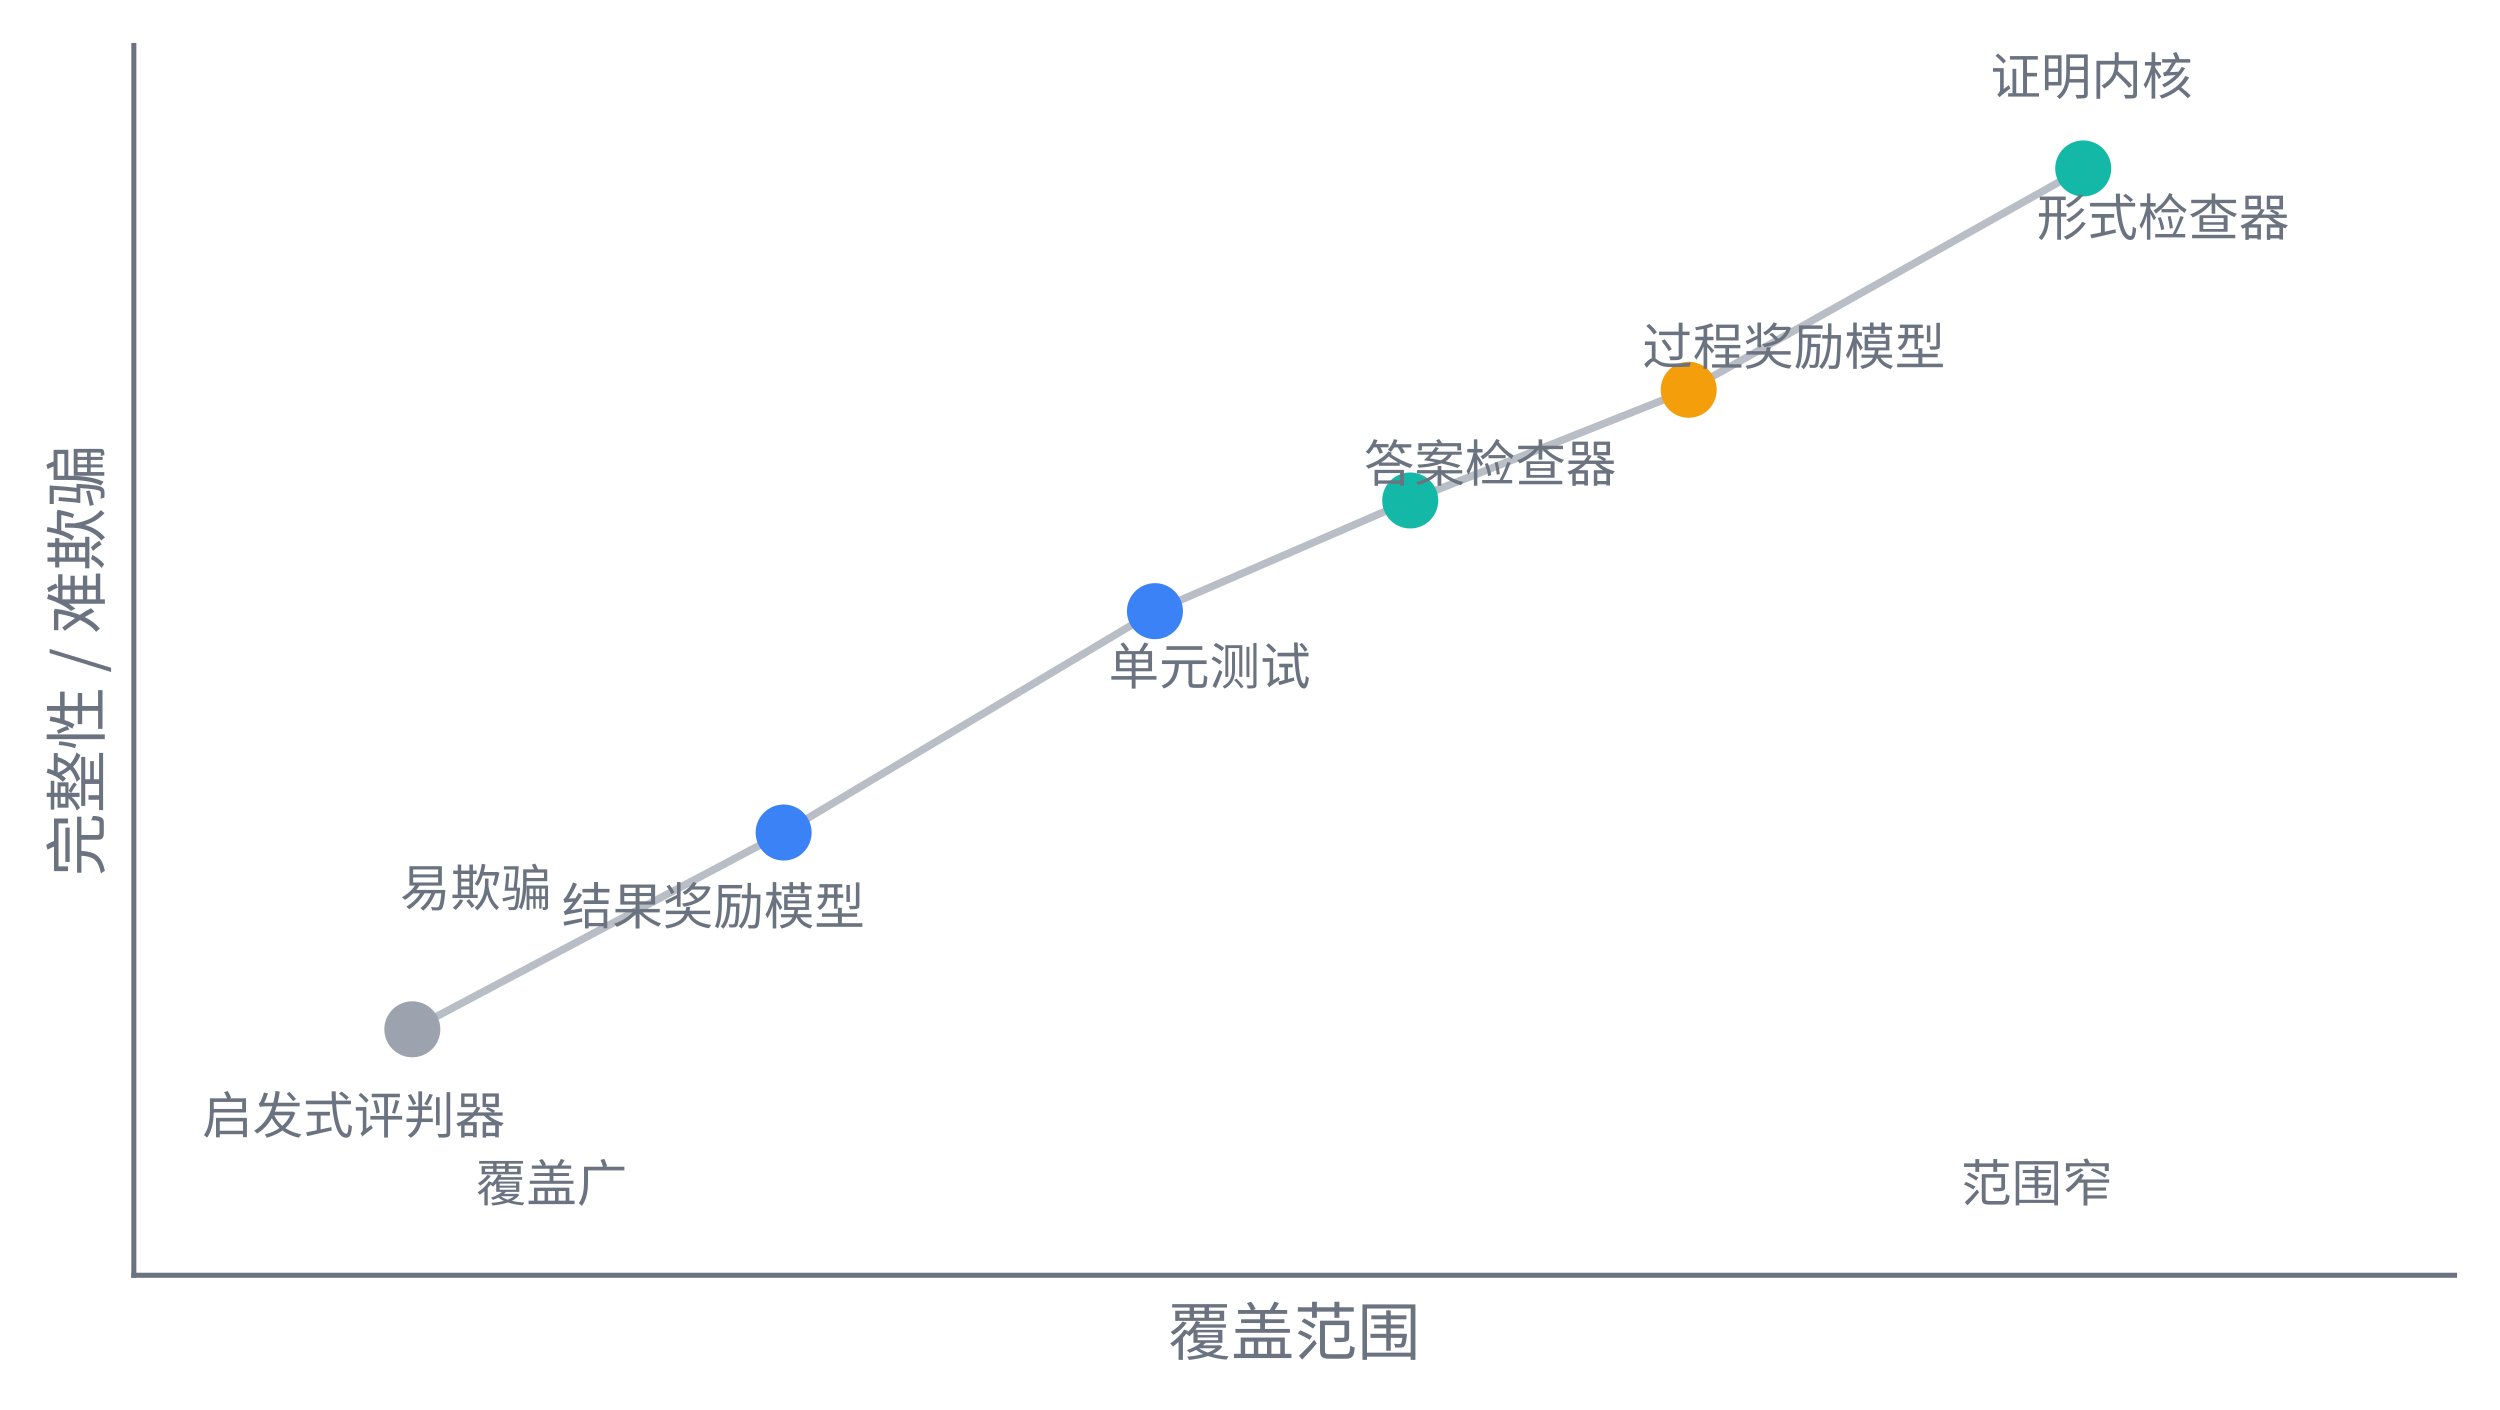
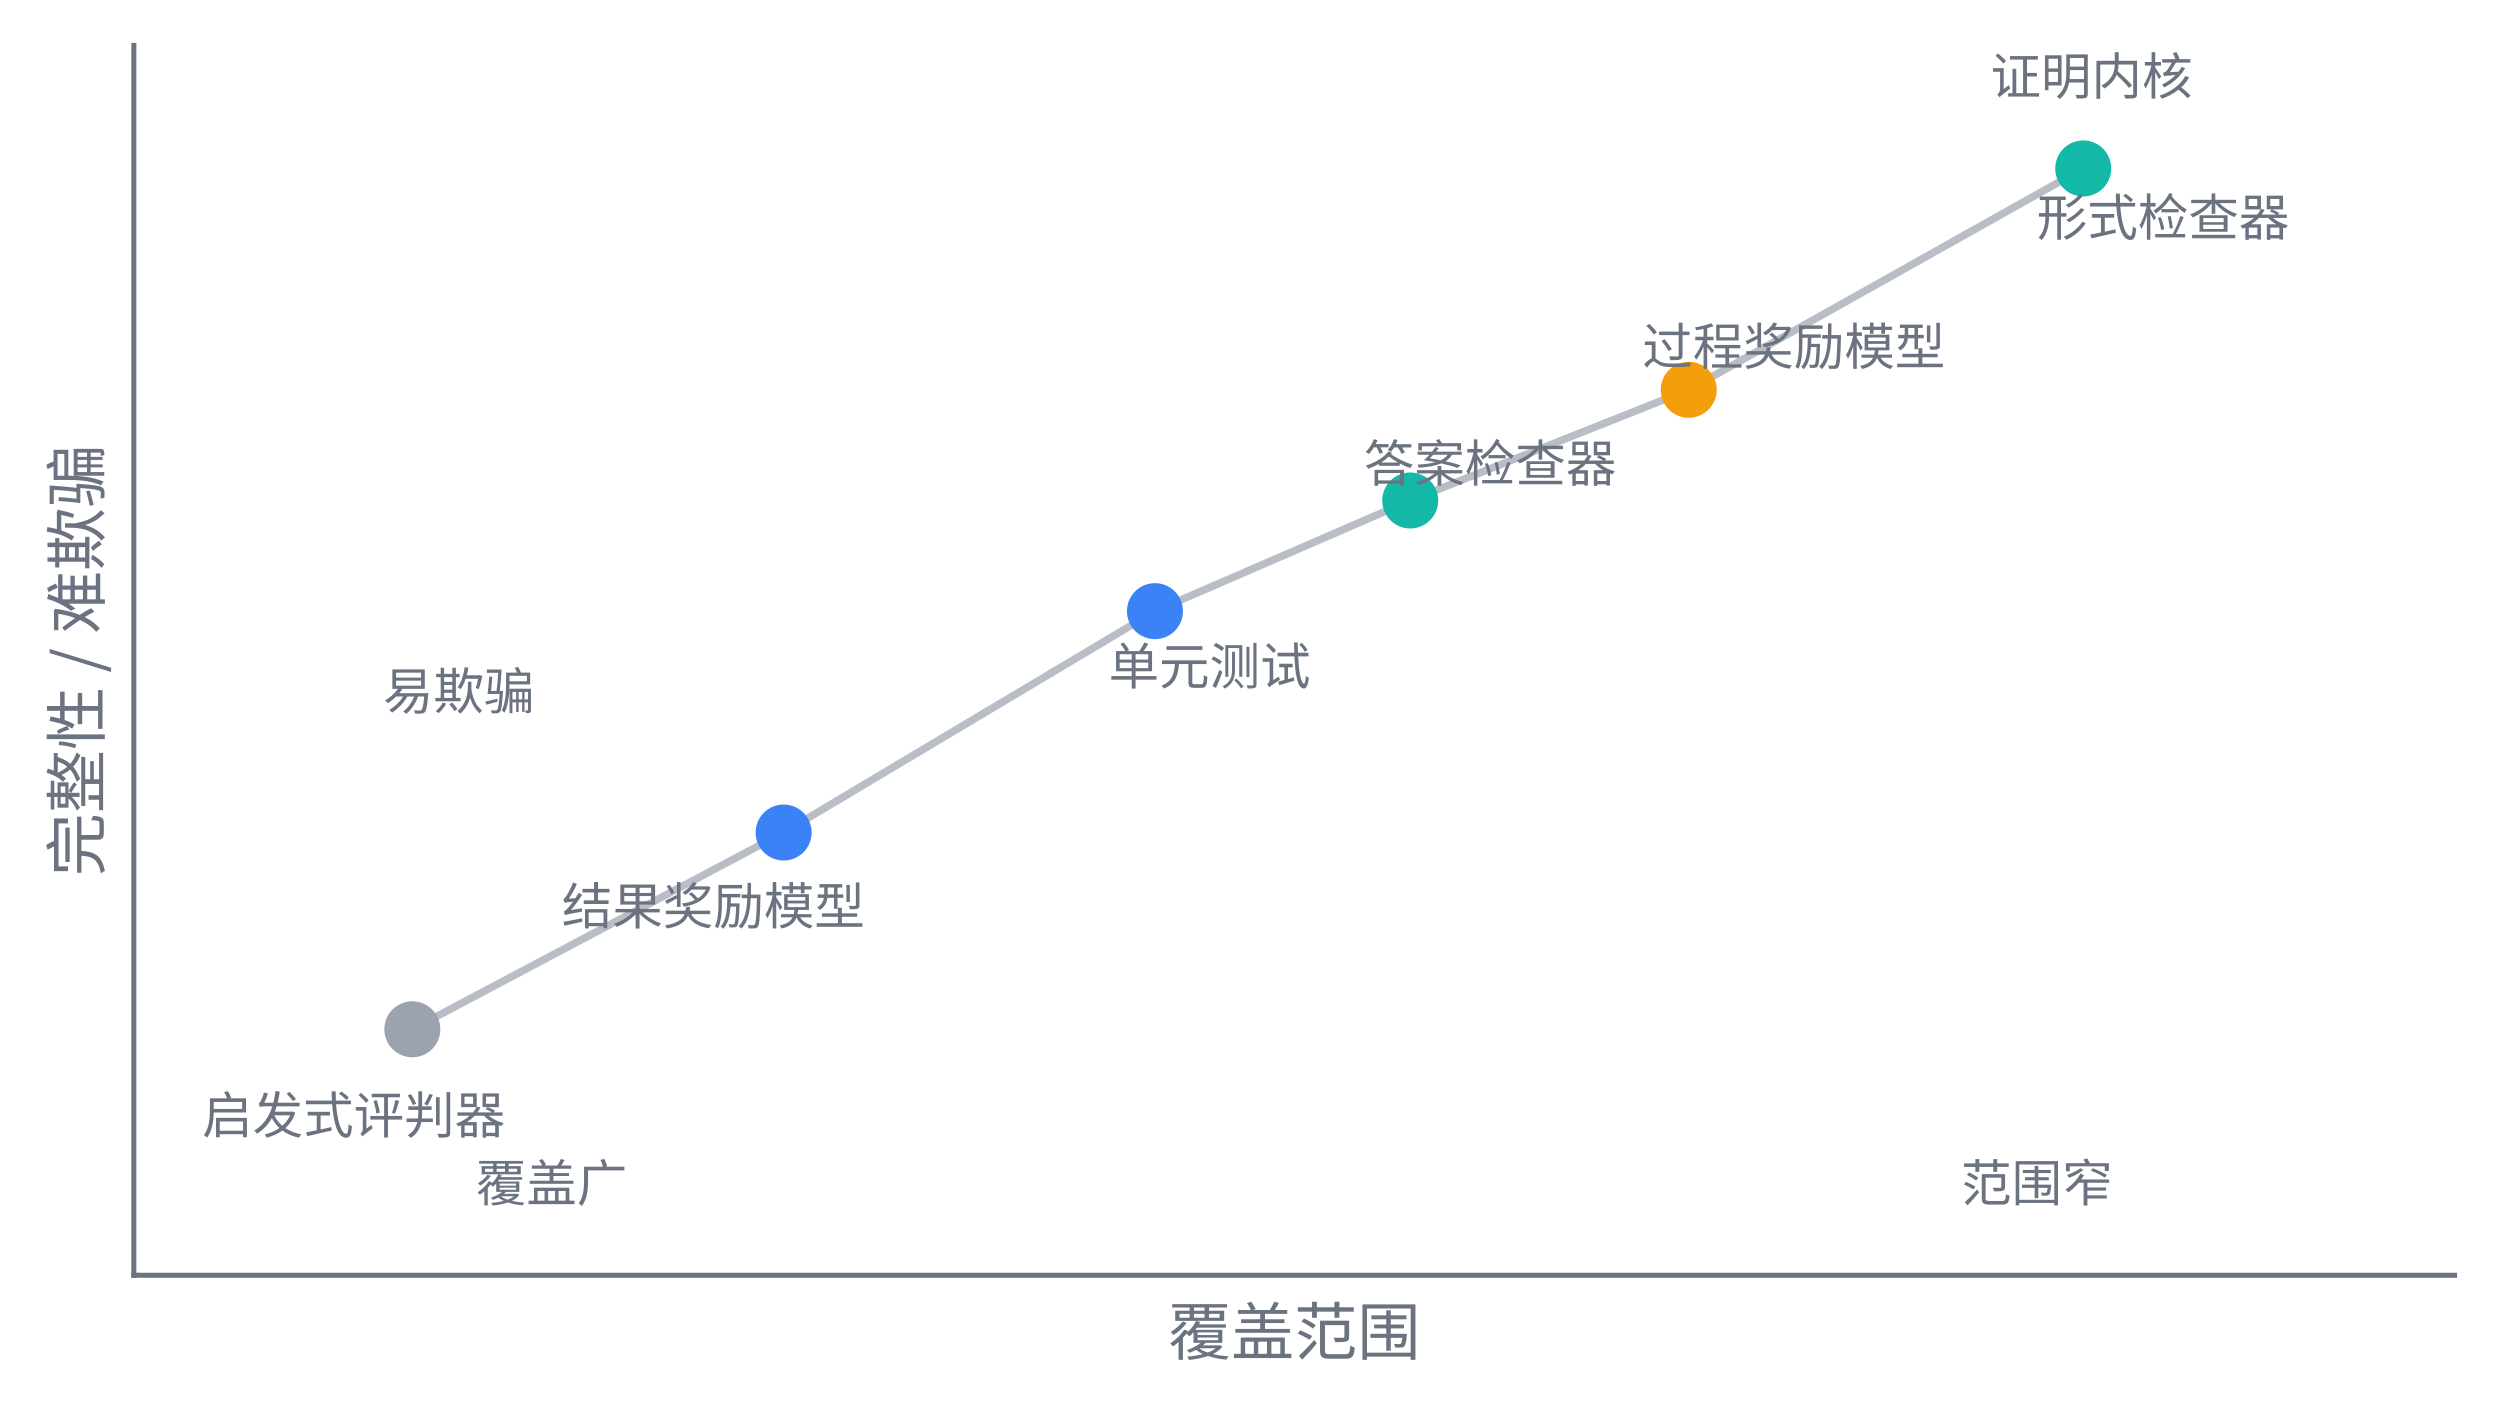
<svg xmlns="http://www.w3.org/2000/svg" xmlns:xlink="http://www.w3.org/1999/xlink" width="396pt" height="223.2pt" viewBox="0 0 396 223.2" version="1.1">
  <defs>
    <style type="text/css">*{stroke-linejoin: round; stroke-linecap: butt}</style>
  </defs>
  <g id="figure_1">
    <g id="patch_1">
      <path d="M 0 223.2 L 396 223.2 L 396 0 L 0 0 L 0 223.2 z " style="fill: none" />
    </g>
    <g id="axes_1">
      <g id="patch_2">
        <path d="M 21.2 202 L 388.8 202 L 388.8 7.2 L 21.2 7.2 L 21.2 202 z " style="fill: none" />
      </g>
      <g id="matplotlib.axis_1">
        <g id="text_1">
          <text style="font-size: 10px; font-family: 'PingFang SC', 'Heiti SC', 'STHeiti', 'Noto Sans CJK SC', 'Microsoft YaHei', 'SimHei', 'Arial Unicode MS', 'DejaVu Sans', sans-serif; text-anchor: middle; fill: #6b7280" x="205" y="214.6" transform="rotate(-0 205 214.6)">覆盖范围</text>
        </g>
      </g>
      <g id="matplotlib.axis_2">
        <g id="text_2">
          <text style="font-size: 10px; font-family: 'PingFang SC', 'Heiti SC', 'STHeiti', 'Noto Sans CJK SC', 'Microsoft YaHei', 'SimHei', 'Arial Unicode MS', 'DejaVu Sans', sans-serif; text-anchor: middle; fill: #6b7280" x="15.8" y="104.6" transform="rotate(-90 15.8 104.6)">完整性 / 难欺骗</text>
        </g>
      </g>
      <g id="line2d_1">
-         <path d="M 65.312 163.04 L 124.128 131.872 L 182.944 96.808 L 223.38 79.276 L 267.492 61.744 L 329.984 26.68 " clip-path="url(#p54d49ce1db)" style="fill: none; stroke: #9ca3af; stroke-opacity: 0.7; stroke-width: 1.2; stroke-linecap: square" />
+         <path d="M 65.312 163.04 L 124.128 131.872 L 182.944 96.808 L 223.38 79.276 L 267.492 61.744 L 329.984 26.68 " clip-path="url(#pcf5adfdc57)" style="fill: none; stroke: #9ca3af; stroke-opacity: 0.7; stroke-width: 1.2; stroke-linecap: square" />
      </g>
      <g id="patch_3">
        <path d="M 21.2 202 L 21.2 7.2 " style="fill: none; stroke: #6b7280; stroke-width: 0.8; stroke-linejoin: miter; stroke-linecap: square" />
      </g>
      <g id="patch_4">
        <path d="M 21.2 202 L 388.8 202 " style="fill: none; stroke: #6b7280; stroke-width: 0.8; stroke-linejoin: miter; stroke-linecap: square" />
      </g>
      <g id="PathCollection_1">
        <defs>
-           <path id="m2ae70dba81" d="M 0 3.937 C 1.044 3.937 2.046 3.522 2.784 2.784 C 3.522 2.046 3.937 1.044 3.937 0 C 3.937 -1.044 3.522 -2.046 2.784 -2.784 C 2.046 -3.522 1.044 -3.937 0 -3.937 C -1.044 -3.937 -2.046 -3.522 -2.784 -2.784 C -3.522 -2.046 -3.937 -1.044 -3.937 0 C -3.937 1.044 -3.522 2.046 -2.784 2.784 C -2.046 3.522 -1.044 3.937 0 3.937 z " style="stroke: #9ca3af" />
+           <path id="m80a569c516" d="M 0 3.937 C 1.044 3.937 2.046 3.522 2.784 2.784 C 3.522 2.046 3.937 1.044 3.937 0 C 3.937 -1.044 3.522 -2.046 2.784 -2.784 C 2.046 -3.522 1.044 -3.937 0 -3.937 C -1.044 -3.937 -2.046 -3.522 -2.784 -2.784 C -3.522 -2.046 -3.937 -1.044 -3.937 0 C -3.937 1.044 -3.522 2.046 -2.784 2.784 C -2.046 3.522 -1.044 3.937 0 3.937 z " style="stroke: #9ca3af" />
        </defs>
-         <g clip-path="url(#p54d49ce1db)">
-           <use xlink:href="#m2ae70dba81" x="65.312" y="163.04" style="fill: #9ca3af; stroke: #9ca3af" />
+         <g clip-path="url(#pcf5adfdc57)">
+           <use xlink:href="#m80a569c516" x="65.312" y="163.04" style="fill: #9ca3af; stroke: #9ca3af" />
        </g>
      </g>
      <g id="text_3">
        <text style="font-size: 8px; font-family: 'PingFang SC', 'Heiti SC', 'STHeiti', 'Noto Sans CJK SC', 'Microsoft YaHei', 'SimHei', 'Arial Unicode MS', 'DejaVu Sans', sans-serif; text-anchor: end; fill: #6b7280" x="80.016" y="179.556" transform="rotate(-0 80.016 179.556)">启发式评判器</text>
      </g>
      <g id="PathCollection_2">
        <defs>
-           <path id="mb03567b243" d="M 0 3.937 C 1.044 3.937 2.046 3.522 2.784 2.784 C 3.522 2.046 3.937 1.044 3.937 0 C 3.937 -1.044 3.522 -2.046 2.784 -2.784 C 2.046 -3.522 1.044 -3.937 0 -3.937 C -1.044 -3.937 -2.046 -3.522 -2.784 -2.784 C -3.522 -2.046 -3.937 -1.044 -3.937 0 C -3.937 1.044 -3.522 2.046 -2.784 2.784 C -2.046 3.522 -1.044 3.937 0 3.937 z " style="stroke: #3b82f6" />
+           <path id="me3b023e19d" d="M 0 3.937 C 1.044 3.937 2.046 3.522 2.784 2.784 C 3.522 2.046 3.937 1.044 3.937 0 C 3.937 -1.044 3.522 -2.046 2.784 -2.784 C 2.046 -3.522 1.044 -3.937 0 -3.937 C -1.044 -3.937 -2.046 -3.522 -2.784 -2.784 C -3.522 -2.046 -3.937 -1.044 -3.937 0 C -3.937 1.044 -3.522 2.046 -2.784 2.784 C -2.046 3.522 -1.044 3.937 0 3.937 z " style="stroke: #3b82f6" />
        </defs>
-         <g clip-path="url(#p54d49ce1db)">
-           <use xlink:href="#mb03567b243" x="124.128" y="131.872" style="fill: #3b82f6; stroke: #3b82f6" />
+         <g clip-path="url(#pcf5adfdc57)">
+           <use xlink:href="#me3b023e19d" x="124.128" y="131.872" style="fill: #3b82f6; stroke: #3b82f6" />
        </g>
      </g>
      <g id="text_4">
        <text style="font-size: 8px; font-family: 'PingFang SC', 'Heiti SC', 'STHeiti', 'Noto Sans CJK SC', 'Microsoft YaHei', 'SimHei', 'Arial Unicode MS', 'DejaVu Sans', sans-serif; text-anchor: end; fill: #6b7280" x="136.994" y="146.44" transform="rotate(-0 136.994 146.44)">结果奖励模型</text>
      </g>
      <g id="PathCollection_3">
-         <g clip-path="url(#p54d49ce1db)">
-           <use xlink:href="#mb03567b243" x="182.944" y="96.808" style="fill: #3b82f6; stroke: #3b82f6" />
+         <g clip-path="url(#pcf5adfdc57)">
+           <use xlink:href="#me3b023e19d" x="182.944" y="96.808" style="fill: #3b82f6; stroke: #3b82f6" />
        </g>
      </g>
      <g id="text_5">
        <text style="font-size: 8px; font-family: 'PingFang SC', 'Heiti SC', 'STHeiti', 'Noto Sans CJK SC', 'Microsoft YaHei', 'SimHei', 'Arial Unicode MS', 'DejaVu Sans', sans-serif; text-anchor: start; fill: #6b7280" x="175.592" y="108.454" transform="rotate(-0 175.592 108.454)">单元测试</text>
      </g>
      <g id="PathCollection_4">
        <defs>
-           <path id="m8626cbcb92" d="M 0 3.937 C 1.044 3.937 2.046 3.522 2.784 2.784 C 3.522 2.046 3.937 1.044 3.937 0 C 3.937 -1.044 3.522 -2.046 2.784 -2.784 C 2.046 -3.522 1.044 -3.937 0 -3.937 C -1.044 -3.937 -2.046 -3.522 -2.784 -2.784 C -3.522 -2.046 -3.937 -1.044 -3.937 0 C -3.937 1.044 -3.522 2.046 -2.784 2.784 C -2.046 3.522 -1.044 3.937 0 3.937 z " style="stroke: #14b8a6" />
+           <path id="m197d7d8478" d="M 0 3.937 C 1.044 3.937 2.046 3.522 2.784 2.784 C 3.522 2.046 3.937 1.044 3.937 0 C 3.937 -1.044 3.522 -2.046 2.784 -2.784 C 2.046 -3.522 1.044 -3.937 0 -3.937 C -1.044 -3.937 -2.046 -3.522 -2.784 -2.784 C -3.522 -2.046 -3.937 -1.044 -3.937 0 C -3.937 1.044 -3.522 2.046 -2.784 2.784 C -2.046 3.522 -1.044 3.937 0 3.937 z " style="stroke: #14b8a6" />
        </defs>
-         <g clip-path="url(#p54d49ce1db)">
-           <use xlink:href="#m8626cbcb92" x="223.38" y="79.276" style="fill: #14b8a6; stroke: #14b8a6" />
+         <g clip-path="url(#pcf5adfdc57)">
+           <use xlink:href="#m197d7d8478" x="223.38" y="79.276" style="fill: #14b8a6; stroke: #14b8a6" />
        </g>
      </g>
      <g id="text_6">
        <text style="font-size: 8px; font-family: 'PingFang SC', 'Heiti SC', 'STHeiti', 'Noto Sans CJK SC', 'Microsoft YaHei', 'SimHei', 'Arial Unicode MS', 'DejaVu Sans', sans-serif; text-anchor: start; fill: #6b7280" x="216.028" y="76.312" transform="rotate(-0 216.028 76.312)">答案检查器</text>
      </g>
      <g id="PathCollection_5">
        <defs>
-           <path id="m405f30047f" d="M 0 3.937 C 1.044 3.937 2.046 3.522 2.784 2.784 C 3.522 2.046 3.937 1.044 3.937 0 C 3.937 -1.044 3.522 -2.046 2.784 -2.784 C 2.046 -3.522 1.044 -3.937 0 -3.937 C -1.044 -3.937 -2.046 -3.522 -2.784 -2.784 C -3.522 -2.046 -3.937 -1.044 -3.937 0 C -3.937 1.044 -3.522 2.046 -2.784 2.784 C -2.046 3.522 -1.044 3.937 0 3.937 z " style="stroke: #f59e0b" />
+           <path id="med8724e86c" d="M 0 3.937 C 1.044 3.937 2.046 3.522 2.784 2.784 C 3.522 2.046 3.937 1.044 3.937 0 C 3.937 -1.044 3.522 -2.046 2.784 -2.784 C 2.046 -3.522 1.044 -3.937 0 -3.937 C -1.044 -3.937 -2.046 -3.522 -2.784 -2.784 C -3.522 -2.046 -3.937 -1.044 -3.937 0 C -3.937 1.044 -3.522 2.046 -2.784 2.784 C -2.046 3.522 -1.044 3.937 0 3.937 z " style="stroke: #f59e0b" />
        </defs>
-         <g clip-path="url(#p54d49ce1db)">
-           <use xlink:href="#m405f30047f" x="267.492" y="61.744" style="fill: #f59e0b; stroke: #f59e0b" />
+         <g clip-path="url(#pcf5adfdc57)">
+           <use xlink:href="#med8724e86c" x="267.492" y="61.744" style="fill: #f59e0b; stroke: #f59e0b" />
        </g>
      </g>
      <g id="text_7">
        <text style="font-size: 8px; font-family: 'PingFang SC', 'Heiti SC', 'STHeiti', 'Noto Sans CJK SC', 'Microsoft YaHei', 'SimHei', 'Arial Unicode MS', 'DejaVu Sans', sans-serif; text-anchor: start; fill: #6b7280" x="260.14" y="57.806" transform="rotate(-0 260.14 57.806)">过程奖励模型</text>
      </g>
      <g id="PathCollection_6">
-         <g clip-path="url(#p54d49ce1db)">
-           <use xlink:href="#m8626cbcb92" x="329.984" y="26.68" style="fill: #14b8a6; stroke: #14b8a6" />
+         <g clip-path="url(#pcf5adfdc57)">
+           <use xlink:href="#m197d7d8478" x="329.984" y="26.68" style="fill: #14b8a6; stroke: #14b8a6" />
        </g>
      </g>
      <g id="text_8">
        <text style="font-size: 8px; font-family: 'PingFang SC', 'Heiti SC', 'STHeiti', 'Noto Sans CJK SC', 'Microsoft YaHei', 'SimHei', 'Arial Unicode MS', 'DejaVu Sans', sans-serif; text-anchor: start; fill: #6b7280" x="322.632" y="37.352" transform="rotate(-0 322.632 37.352)">形式检查器</text>
      </g>
      <g id="text_9">
        <text style="font-size: 8px; font-family: 'PingFang SC', 'Heiti SC', 'STHeiti', 'Noto Sans CJK SC', 'Microsoft YaHei', 'SimHei', 'Arial Unicode MS', 'DejaVu Sans', sans-serif; text-anchor: middle; fill: #6b7280" x="87.368" y="190.312" transform="rotate(-0 87.368 190.312)">覆盖广</text>
      </g>
      <g id="text_10">
        <text style="font-size: 8px; font-family: 'PingFang SC', 'Heiti SC', 'STHeiti', 'Noto Sans CJK SC', 'Microsoft YaHei', 'SimHei', 'Arial Unicode MS', 'DejaVu Sans', sans-serif; text-anchor: middle; fill: #6b7280" x="322.632" y="190.312" transform="rotate(-0 322.632 190.312)">范围窄</text>
      </g>
      <g id="text_11">
-         <text style="font-size: 8px; font-family: 'PingFang SC', 'Heiti SC', 'STHeiti', 'Noto Sans CJK SC', 'Microsoft YaHei', 'SimHei', 'Arial Unicode MS', 'DejaVu Sans', sans-serif; text-anchor: end; fill: #6b7280" x="87.368" y="143.56" transform="rotate(-0 87.368 143.56)">易欺骗</text>
+         <text style="font-size: 8px; font-family: 'PingFang SC', 'Heiti SC', 'STHeiti', 'Noto Sans CJK SC', 'Microsoft YaHei', 'SimHei', 'Arial Unicode MS', 'DejaVu Sans', sans-serif; text-anchor: middle; fill: #6b7280" x="72.664" y="112.392" transform="rotate(-0 72.664 112.392)">易欺骗</text>
      </g>
      <g id="text_12">
        <text style="font-size: 8px; font-family: 'PingFang SC', 'Heiti SC', 'STHeiti', 'Noto Sans CJK SC', 'Microsoft YaHei', 'SimHei', 'Arial Unicode MS', 'DejaVu Sans', sans-serif; text-anchor: start; fill: #6b7280" x="315.28" y="14.992" transform="rotate(-0 315.28 14.992)">证明内核</text>
      </g>
    </g>
  </g>
  <defs>
-     <clipPath id="p54d49ce1db">
+     <clipPath id="pcf5adfdc57">
      <rect x="21.2" y="7.2" width="367.6" height="194.8" />
    </clipPath>
  </defs>
</svg>
